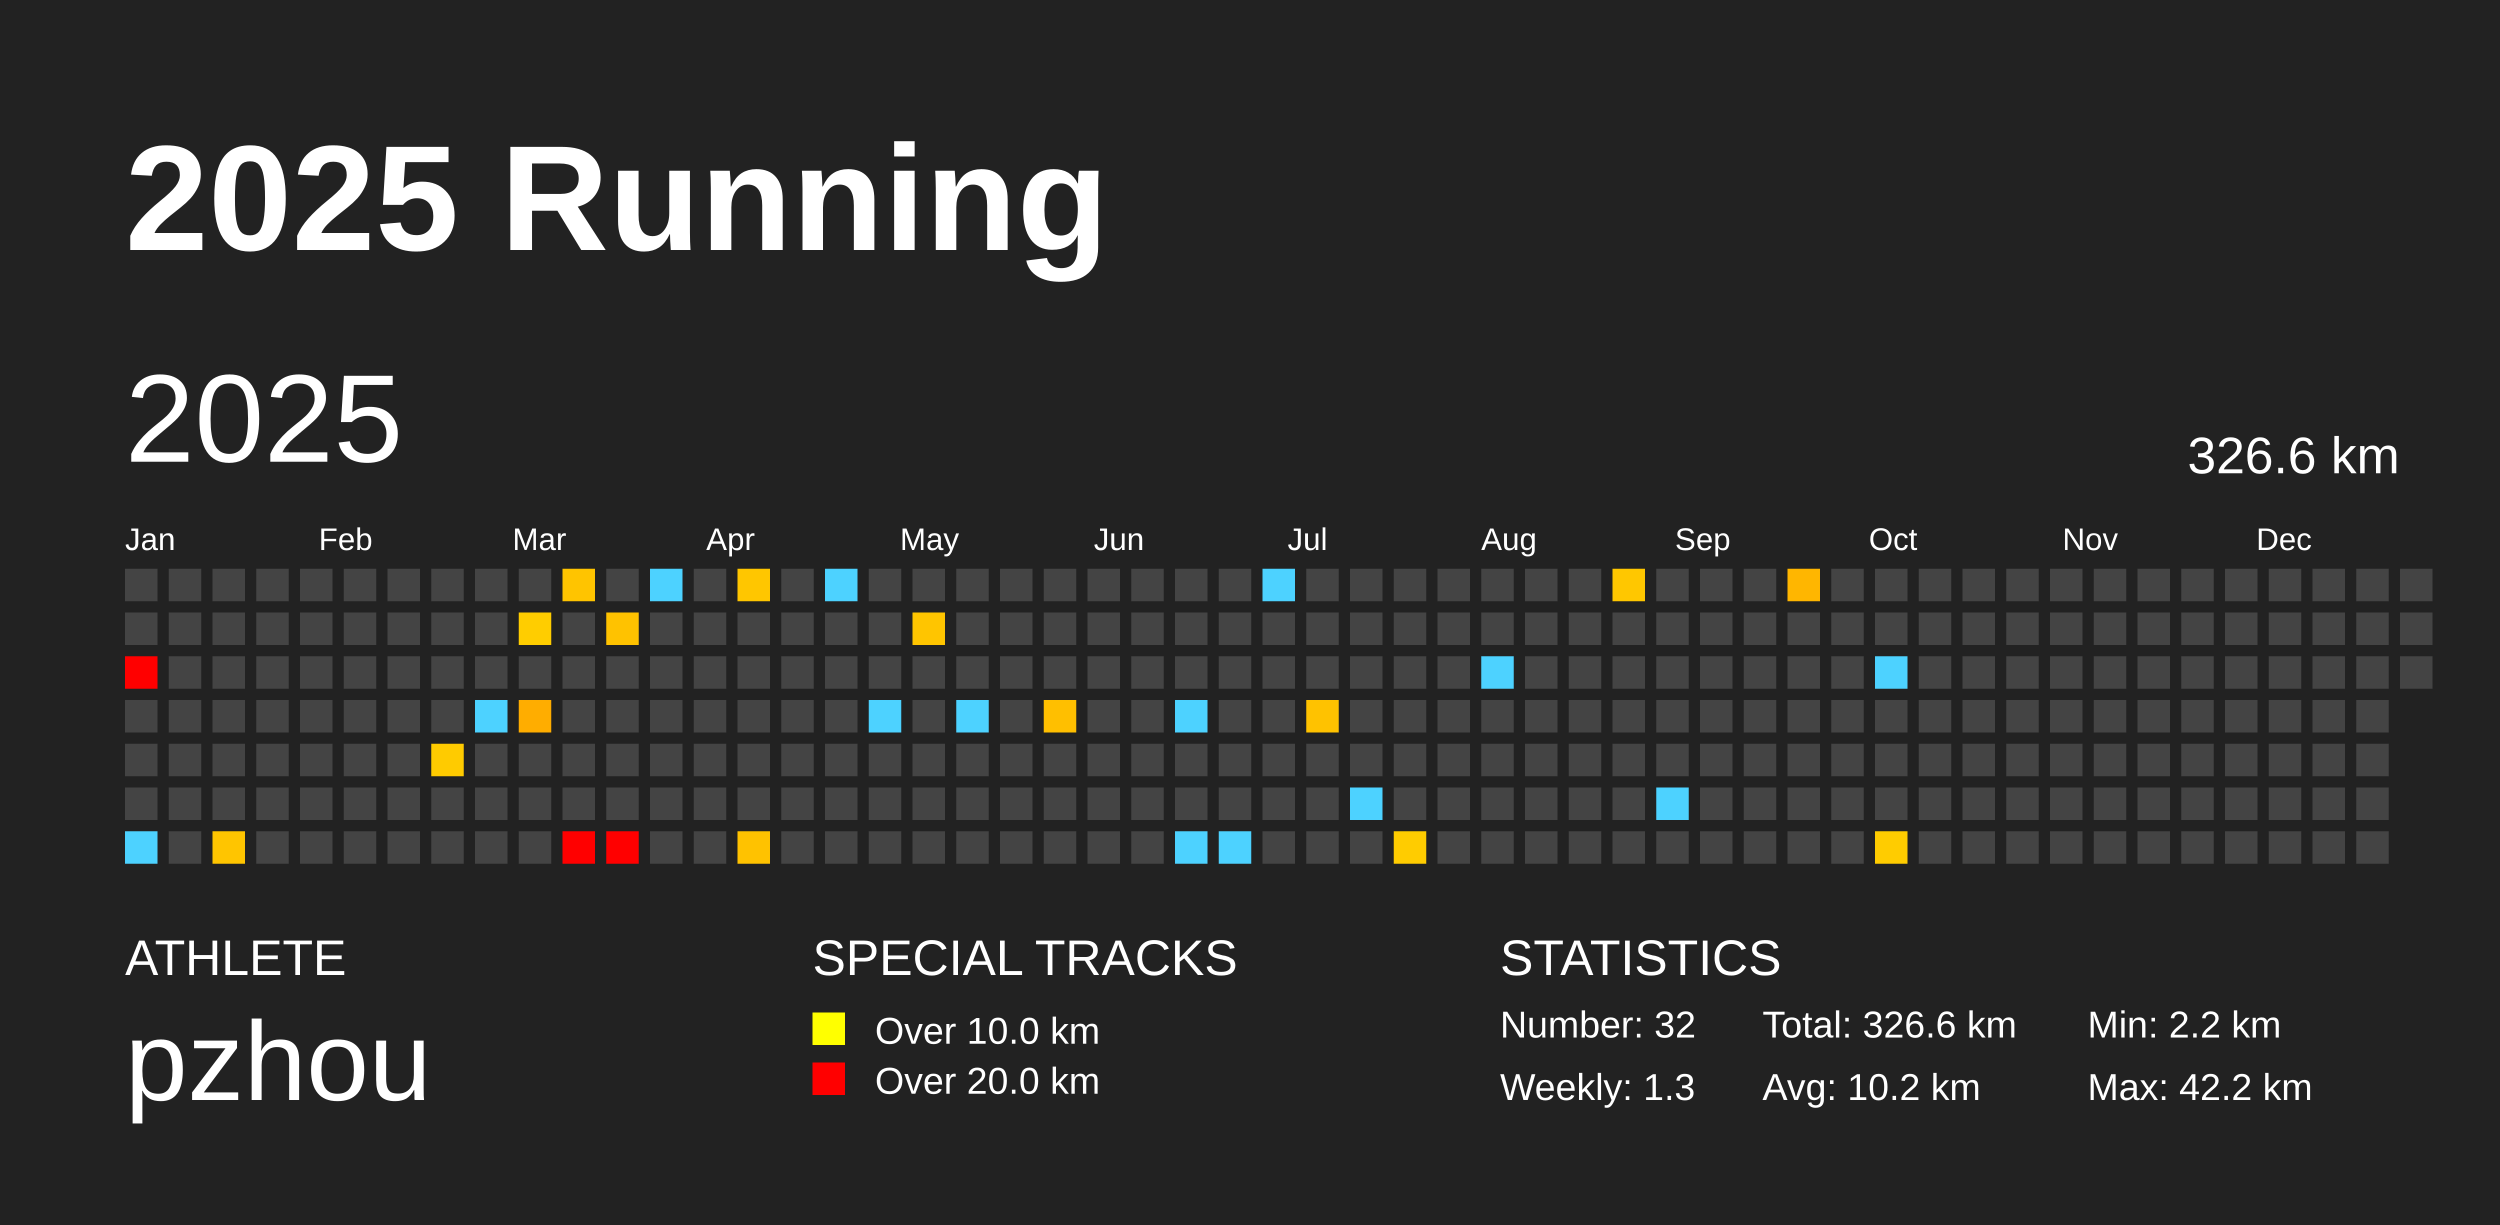
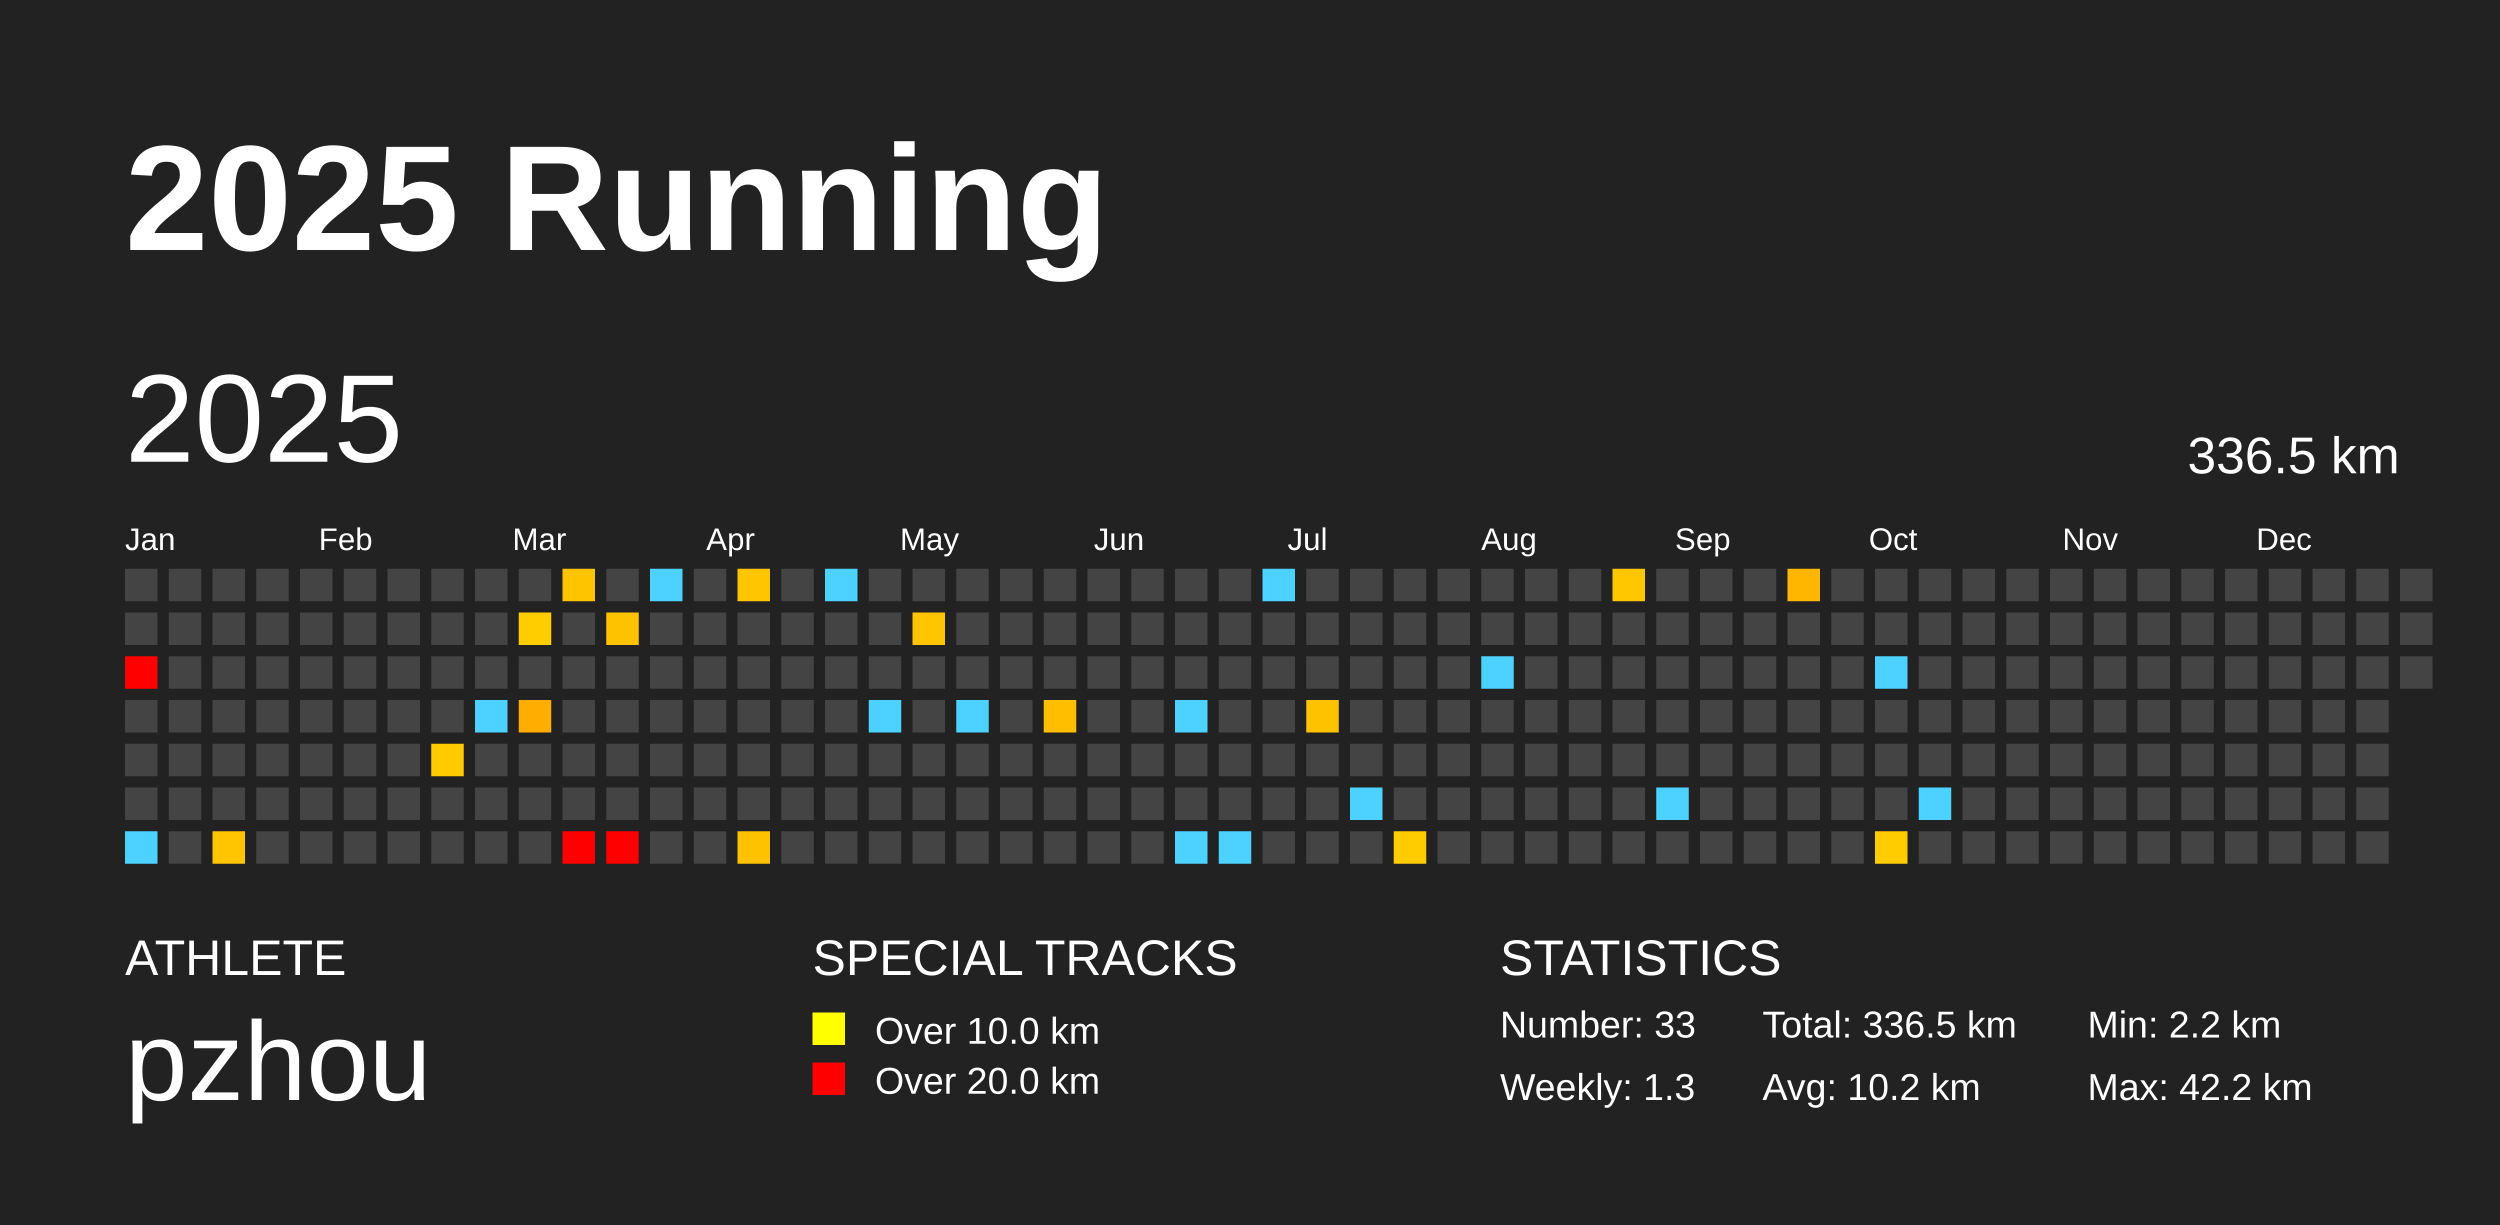
<svg xmlns="http://www.w3.org/2000/svg" baseProfile="full" height="98mm" version="1.1" viewBox="0,0,200,98" width="200mm">
  <defs />
  <rect fill="#222222" height="98" width="200" x="0" y="0" />
  <text fill="#FFFFFF" style="font-size:12px; font-family:Arial; font-weight:bold;" x="10" y="20">2025 Running</text>
  <text fill="#FFFFFF" style="font-size:4px; font-family:Arial" x="10" y="78">ATHLETE</text>
  <text fill="#FFFFFF" style="font-size:9px; font-family:Arial" x="10" y="88">pzhou</text>
  <text fill="#FFFFFF" style="font-size:4px; font-family:Arial" x="65" y="78">SPECIAL TRACKS</text>
  <rect fill="yellow" height="2.6" width="2.6" x="65" y="81" />
  <text fill="#FFFFFF" style="font-size:3px; font-family:Arial" x="70" y="83.5">Over 10.0 km</text>
  <rect fill="red" height="2.6" width="2.6" x="65" y="85" />
  <text fill="#FFFFFF" style="font-size:3px; font-family:Arial" x="70" y="87.5">Over 20.0 km</text>
  <text fill="#FFFFFF" style="font-size:4px; font-family:Arial" x="120" y="78">STATISTICS</text>
-   <text fill="#FFFFFF" style="font-size:3px; font-family:Arial" x="120" y="83">Number: 32</text>
+   <text fill="#FFFFFF" style="font-size:3px; font-family:Arial" x="120" y="83">Number: 33</text>
  <text fill="#FFFFFF" style="font-size:3px; font-family:Arial" x="120" y="88">Weekly: 1.3</text>
-   <text fill="#FFFFFF" style="font-size:3px; font-family:Arial" x="141" y="83">Total: 326.6 km</text>
+   <text fill="#FFFFFF" style="font-size:3px; font-family:Arial" x="141" y="83">Total: 336.5 km</text>
  <text fill="#FFFFFF" style="font-size:3px; font-family:Arial" x="141" y="88">Avg: 10.2 km</text>
  <text fill="#FFFFFF" style="font-size:3px; font-family:Arial" x="167" y="83">Min: 2.2 km</text>
  <text fill="#FFFFFF" style="font-size:3px; font-family:Arial" x="167" y="88">Max: 42.2 km</text>
  <text dominant-baseline="hanging" fill="#FFFFFF" style="font-size:10.0px; font-family:Arial;" x="10" y="30">2025</text>
-   <text dominant-baseline="hanging" fill="#FFFFFF" style="font-size:4.125px; font-family:Arial;" x="175" y="35">326.6 km</text>
+   <text dominant-baseline="hanging" fill="#FFFFFF" style="font-size:4.125px; font-family:Arial;" x="175" y="35">336.5 km</text>
  <text fill="#FFFFFF" style="font-size:2.5px; font-family:Arial" x="10.0" y="44">Jan</text>
  <text fill="#FFFFFF" style="font-size:2.5px; font-family:Arial" x="25.5" y="44">Feb</text>
  <text fill="#FFFFFF" style="font-size:2.5px; font-family:Arial" x="41.0" y="44">Mar</text>
  <text fill="#FFFFFF" style="font-size:2.5px; font-family:Arial" x="56.5" y="44">Apr</text>
  <text fill="#FFFFFF" style="font-size:2.5px; font-family:Arial" x="72.0" y="44">May</text>
  <text fill="#FFFFFF" style="font-size:2.5px; font-family:Arial" x="87.5" y="44">Jun</text>
  <text fill="#FFFFFF" style="font-size:2.5px; font-family:Arial" x="103.0" y="44">Jul</text>
  <text fill="#FFFFFF" style="font-size:2.5px; font-family:Arial" x="118.5" y="44">Aug</text>
  <text fill="#FFFFFF" style="font-size:2.5px; font-family:Arial" x="134.0" y="44">Sep</text>
  <text fill="#FFFFFF" style="font-size:2.5px; font-family:Arial" x="149.5" y="44">Oct</text>
  <text fill="#FFFFFF" style="font-size:2.5px; font-family:Arial" x="165.0" y="44">Nov</text>
  <text fill="#FFFFFF" style="font-size:2.5px; font-family:Arial" x="180.5" y="44">Dec</text>
  <rect fill="#444444" height="2.6" width="2.6" x="10.0" y="45.5" />
  <rect fill="#444444" height="2.6" width="2.6" x="10.0" y="49.0" />
  <rect fill="red" height="2.6" width="2.6" x="10.0" y="52.5" />
  <rect fill="#444444" height="2.6" width="2.6" x="10.0" y="56.0" />
  <rect fill="#444444" height="2.6" width="2.6" x="10.0" y="59.5" />
  <rect fill="#444444" height="2.6" width="2.6" x="10.0" y="63.0" />
  <rect fill="#4dd2ff" height="2.6" width="2.6" x="10.0" y="66.5" />
  <rect fill="#444444" height="2.6" width="2.6" x="13.5" y="45.5" />
  <rect fill="#444444" height="2.6" width="2.6" x="13.5" y="49.0" />
  <rect fill="#444444" height="2.6" width="2.6" x="13.5" y="52.5" />
  <rect fill="#444444" height="2.6" width="2.6" x="13.5" y="56.0" />
  <rect fill="#444444" height="2.6" width="2.6" x="13.5" y="59.5" />
  <rect fill="#444444" height="2.6" width="2.6" x="13.5" y="63.0" />
  <rect fill="#444444" height="2.6" width="2.6" x="13.5" y="66.5" />
  <rect fill="#444444" height="2.6" width="2.6" x="17.0" y="45.5" />
  <rect fill="#444444" height="2.6" width="2.6" x="17.0" y="49.0" />
  <rect fill="#444444" height="2.6" width="2.6" x="17.0" y="52.5" />
  <rect fill="#444444" height="2.6" width="2.6" x="17.0" y="56.0" />
  <rect fill="#444444" height="2.6" width="2.6" x="17.0" y="59.5" />
  <rect fill="#444444" height="2.6" width="2.6" x="17.0" y="63.0" />
  <rect fill="#ffc500" height="2.6" width="2.6" x="17.0" y="66.5" />
  <rect fill="#444444" height="2.6" width="2.6" x="20.5" y="45.5" />
  <rect fill="#444444" height="2.6" width="2.6" x="20.5" y="49.0" />
  <rect fill="#444444" height="2.6" width="2.6" x="20.5" y="52.5" />
  <rect fill="#444444" height="2.6" width="2.6" x="20.5" y="56.0" />
  <rect fill="#444444" height="2.6" width="2.6" x="20.5" y="59.5" />
  <rect fill="#444444" height="2.6" width="2.6" x="20.5" y="63.0" />
  <rect fill="#444444" height="2.6" width="2.6" x="20.5" y="66.5" />
  <rect fill="#444444" height="2.6" width="2.6" x="24.0" y="45.5" />
  <rect fill="#444444" height="2.6" width="2.6" x="24.0" y="49.0" />
  <rect fill="#444444" height="2.6" width="2.6" x="24.0" y="52.5" />
  <rect fill="#444444" height="2.6" width="2.6" x="24.0" y="56.0" />
  <rect fill="#444444" height="2.6" width="2.6" x="24.0" y="59.5" />
  <rect fill="#444444" height="2.6" width="2.6" x="24.0" y="63.0" />
  <rect fill="#444444" height="2.6" width="2.6" x="24.0" y="66.5" />
  <rect fill="#444444" height="2.6" width="2.6" x="27.5" y="45.5" />
  <rect fill="#444444" height="2.6" width="2.6" x="27.5" y="49.0" />
  <rect fill="#444444" height="2.6" width="2.6" x="27.5" y="52.5" />
  <rect fill="#444444" height="2.6" width="2.6" x="27.5" y="56.0" />
  <rect fill="#444444" height="2.6" width="2.6" x="27.5" y="59.5" />
  <rect fill="#444444" height="2.6" width="2.6" x="27.5" y="63.0" />
  <rect fill="#444444" height="2.6" width="2.6" x="27.5" y="66.5" />
  <rect fill="#444444" height="2.6" width="2.6" x="31.0" y="45.5" />
  <rect fill="#444444" height="2.6" width="2.6" x="31.0" y="49.0" />
  <rect fill="#444444" height="2.6" width="2.6" x="31.0" y="52.5" />
  <rect fill="#444444" height="2.6" width="2.6" x="31.0" y="56.0" />
  <rect fill="#444444" height="2.6" width="2.6" x="31.0" y="59.5" />
  <rect fill="#444444" height="2.6" width="2.6" x="31.0" y="63.0" />
  <rect fill="#444444" height="2.6" width="2.6" x="31.0" y="66.5" />
  <rect fill="#444444" height="2.6" width="2.6" x="34.5" y="45.5" />
  <rect fill="#444444" height="2.6" width="2.6" x="34.5" y="49.0" />
  <rect fill="#444444" height="2.6" width="2.6" x="34.5" y="52.5" />
  <rect fill="#444444" height="2.6" width="2.6" x="34.5" y="56.0" />
  <rect fill="#ffcb00" height="2.6" width="2.6" x="34.5" y="59.5" />
  <rect fill="#444444" height="2.6" width="2.6" x="34.5" y="63.0" />
  <rect fill="#444444" height="2.6" width="2.6" x="34.5" y="66.5" />
  <rect fill="#444444" height="2.6" width="2.6" x="38.0" y="45.5" />
  <rect fill="#444444" height="2.6" width="2.6" x="38.0" y="49.0" />
  <rect fill="#444444" height="2.6" width="2.6" x="38.0" y="52.5" />
  <rect fill="#4dd2ff" height="2.6" width="2.6" x="38.0" y="56.0" />
  <rect fill="#444444" height="2.6" width="2.6" x="38.0" y="59.5" />
  <rect fill="#444444" height="2.6" width="2.6" x="38.0" y="63.0" />
  <rect fill="#444444" height="2.6" width="2.6" x="38.0" y="66.5" />
  <rect fill="#444444" height="2.6" width="2.6" x="41.5" y="45.5" />
  <rect fill="#ffcd00" height="2.6" width="2.6" x="41.5" y="49.0" />
  <rect fill="#444444" height="2.6" width="2.6" x="41.5" y="52.5" />
  <rect fill="#ffad00" height="2.6" width="2.6" x="41.5" y="56.0" />
  <rect fill="#444444" height="2.6" width="2.6" x="41.5" y="59.5" />
  <rect fill="#444444" height="2.6" width="2.6" x="41.5" y="63.0" />
  <rect fill="#444444" height="2.6" width="2.6" x="41.5" y="66.5" />
  <rect fill="#ffc400" height="2.6" width="2.6" x="45.0" y="45.5" />
  <rect fill="#444444" height="2.6" width="2.6" x="45.0" y="49.0" />
  <rect fill="#444444" height="2.6" width="2.6" x="45.0" y="52.5" />
  <rect fill="#444444" height="2.6" width="2.6" x="45.0" y="56.0" />
  <rect fill="#444444" height="2.6" width="2.6" x="45.0" y="59.5" />
  <rect fill="#444444" height="2.6" width="2.6" x="45.0" y="63.0" />
  <rect fill="red" height="2.6" width="2.6" x="45.0" y="66.5" />
  <rect fill="#444444" height="2.6" width="2.6" x="48.5" y="45.5" />
  <rect fill="#ffc200" height="2.6" width="2.6" x="48.5" y="49.0" />
  <rect fill="#444444" height="2.6" width="2.6" x="48.5" y="52.5" />
  <rect fill="#444444" height="2.6" width="2.6" x="48.5" y="56.0" />
  <rect fill="#444444" height="2.6" width="2.6" x="48.5" y="59.5" />
  <rect fill="#444444" height="2.6" width="2.6" x="48.5" y="63.0" />
  <rect fill="red" height="2.6" width="2.6" x="48.5" y="66.5" />
  <rect fill="#4dd2ff" height="2.6" width="2.6" x="52.0" y="45.5" />
  <rect fill="#444444" height="2.6" width="2.6" x="52.0" y="49.0" />
  <rect fill="#444444" height="2.6" width="2.6" x="52.0" y="52.5" />
  <rect fill="#444444" height="2.6" width="2.6" x="52.0" y="56.0" />
  <rect fill="#444444" height="2.6" width="2.6" x="52.0" y="59.5" />
  <rect fill="#444444" height="2.6" width="2.6" x="52.0" y="63.0" />
  <rect fill="#444444" height="2.6" width="2.6" x="52.0" y="66.5" />
  <rect fill="#444444" height="2.6" width="2.6" x="55.5" y="45.5" />
  <rect fill="#444444" height="2.6" width="2.6" x="55.5" y="49.0" />
  <rect fill="#444444" height="2.6" width="2.6" x="55.5" y="52.5" />
  <rect fill="#444444" height="2.6" width="2.6" x="55.5" y="56.0" />
  <rect fill="#444444" height="2.6" width="2.6" x="55.5" y="59.5" />
  <rect fill="#444444" height="2.6" width="2.6" x="55.5" y="63.0" />
  <rect fill="#444444" height="2.6" width="2.6" x="55.5" y="66.5" />
  <rect fill="#ffc600" height="2.6" width="2.6" x="59.0" y="45.5" />
  <rect fill="#444444" height="2.6" width="2.6" x="59.0" y="49.0" />
  <rect fill="#444444" height="2.6" width="2.6" x="59.0" y="52.5" />
  <rect fill="#444444" height="2.6" width="2.6" x="59.0" y="56.0" />
  <rect fill="#444444" height="2.6" width="2.6" x="59.0" y="59.5" />
  <rect fill="#444444" height="2.6" width="2.6" x="59.0" y="63.0" />
  <rect fill="#ffc200" height="2.6" width="2.6" x="59.0" y="66.5" />
  <rect fill="#444444" height="2.6" width="2.6" x="62.5" y="45.5" />
  <rect fill="#444444" height="2.6" width="2.6" x="62.5" y="49.0" />
  <rect fill="#444444" height="2.6" width="2.6" x="62.5" y="52.5" />
  <rect fill="#444444" height="2.6" width="2.6" x="62.5" y="56.0" />
  <rect fill="#444444" height="2.6" width="2.6" x="62.5" y="59.5" />
  <rect fill="#444444" height="2.6" width="2.6" x="62.5" y="63.0" />
  <rect fill="#444444" height="2.6" width="2.6" x="62.5" y="66.5" />
  <rect fill="#4dd2ff" height="2.6" width="2.6" x="66.0" y="45.5" />
  <rect fill="#444444" height="2.6" width="2.6" x="66.0" y="49.0" />
  <rect fill="#444444" height="2.6" width="2.6" x="66.0" y="52.5" />
  <rect fill="#444444" height="2.6" width="2.6" x="66.0" y="56.0" />
  <rect fill="#444444" height="2.6" width="2.6" x="66.0" y="59.5" />
  <rect fill="#444444" height="2.6" width="2.6" x="66.0" y="63.0" />
  <rect fill="#444444" height="2.6" width="2.6" x="66.0" y="66.5" />
  <rect fill="#444444" height="2.6" width="2.6" x="69.5" y="45.5" />
  <rect fill="#444444" height="2.6" width="2.6" x="69.5" y="49.0" />
  <rect fill="#444444" height="2.6" width="2.6" x="69.5" y="52.5" />
  <rect fill="#4dd2ff" height="2.6" width="2.6" x="69.5" y="56.0" />
  <rect fill="#444444" height="2.6" width="2.6" x="69.5" y="59.5" />
  <rect fill="#444444" height="2.6" width="2.6" x="69.5" y="63.0" />
  <rect fill="#444444" height="2.6" width="2.6" x="69.5" y="66.5" />
  <rect fill="#444444" height="2.6" width="2.6" x="73.0" y="45.5" />
  <rect fill="#ffc500" height="2.6" width="2.6" x="73.0" y="49.0" />
  <rect fill="#444444" height="2.6" width="2.6" x="73.0" y="52.5" />
  <rect fill="#444444" height="2.6" width="2.6" x="73.0" y="56.0" />
  <rect fill="#444444" height="2.6" width="2.6" x="73.0" y="59.5" />
  <rect fill="#444444" height="2.6" width="2.6" x="73.0" y="63.0" />
  <rect fill="#444444" height="2.6" width="2.6" x="73.0" y="66.5" />
  <rect fill="#444444" height="2.6" width="2.6" x="76.5" y="45.5" />
  <rect fill="#444444" height="2.6" width="2.6" x="76.5" y="49.0" />
  <rect fill="#444444" height="2.6" width="2.6" x="76.5" y="52.5" />
  <rect fill="#4dd2ff" height="2.6" width="2.6" x="76.5" y="56.0" />
  <rect fill="#444444" height="2.6" width="2.6" x="76.5" y="59.5" />
  <rect fill="#444444" height="2.6" width="2.6" x="76.5" y="63.0" />
  <rect fill="#444444" height="2.6" width="2.6" x="76.5" y="66.5" />
  <rect fill="#444444" height="2.6" width="2.6" x="80.0" y="45.5" />
  <rect fill="#444444" height="2.6" width="2.6" x="80.0" y="49.0" />
  <rect fill="#444444" height="2.6" width="2.6" x="80.0" y="52.5" />
  <rect fill="#444444" height="2.6" width="2.6" x="80.0" y="56.0" />
  <rect fill="#444444" height="2.6" width="2.6" x="80.0" y="59.5" />
  <rect fill="#444444" height="2.6" width="2.6" x="80.0" y="63.0" />
  <rect fill="#444444" height="2.6" width="2.6" x="80.0" y="66.5" />
  <rect fill="#444444" height="2.6" width="2.6" x="83.5" y="45.5" />
  <rect fill="#444444" height="2.6" width="2.6" x="83.5" y="49.0" />
  <rect fill="#444444" height="2.6" width="2.6" x="83.5" y="52.5" />
  <rect fill="#ffbf00" height="2.6" width="2.6" x="83.5" y="56.0" />
  <rect fill="#444444" height="2.6" width="2.6" x="83.5" y="59.5" />
  <rect fill="#444444" height="2.6" width="2.6" x="83.5" y="63.0" />
  <rect fill="#444444" height="2.6" width="2.6" x="83.5" y="66.5" />
  <rect fill="#444444" height="2.6" width="2.6" x="87.0" y="45.5" />
  <rect fill="#444444" height="2.6" width="2.6" x="87.0" y="49.0" />
  <rect fill="#444444" height="2.6" width="2.6" x="87.0" y="52.5" />
  <rect fill="#444444" height="2.6" width="2.6" x="87.0" y="56.0" />
  <rect fill="#444444" height="2.6" width="2.6" x="87.0" y="59.5" />
  <rect fill="#444444" height="2.6" width="2.6" x="87.0" y="63.0" />
  <rect fill="#444444" height="2.6" width="2.6" x="87.0" y="66.5" />
  <rect fill="#444444" height="2.6" width="2.6" x="90.5" y="45.5" />
  <rect fill="#444444" height="2.6" width="2.6" x="90.5" y="49.0" />
  <rect fill="#444444" height="2.6" width="2.6" x="90.5" y="52.5" />
  <rect fill="#444444" height="2.6" width="2.6" x="90.5" y="56.0" />
  <rect fill="#444444" height="2.6" width="2.6" x="90.5" y="59.5" />
  <rect fill="#444444" height="2.6" width="2.6" x="90.5" y="63.0" />
  <rect fill="#444444" height="2.6" width="2.6" x="90.5" y="66.5" />
  <rect fill="#444444" height="2.6" width="2.6" x="94.0" y="45.5" />
  <rect fill="#444444" height="2.6" width="2.6" x="94.0" y="49.0" />
  <rect fill="#444444" height="2.6" width="2.6" x="94.0" y="52.5" />
  <rect fill="#4dd2ff" height="2.6" width="2.6" x="94.0" y="56.0" />
  <rect fill="#444444" height="2.6" width="2.6" x="94.0" y="59.5" />
  <rect fill="#444444" height="2.6" width="2.6" x="94.0" y="63.0" />
  <rect fill="#4dd2ff" height="2.6" width="2.6" x="94.0" y="66.5" />
  <rect fill="#444444" height="2.6" width="2.6" x="97.5" y="45.5" />
  <rect fill="#444444" height="2.6" width="2.6" x="97.5" y="49.0" />
  <rect fill="#444444" height="2.6" width="2.6" x="97.5" y="52.5" />
  <rect fill="#444444" height="2.6" width="2.6" x="97.5" y="56.0" />
  <rect fill="#444444" height="2.6" width="2.6" x="97.5" y="59.5" />
  <rect fill="#444444" height="2.6" width="2.6" x="97.5" y="63.0" />
  <rect fill="#4dd2ff" height="2.6" width="2.6" x="97.5" y="66.5" />
  <rect fill="#4dd2ff" height="2.6" width="2.6" x="101.0" y="45.5" />
  <rect fill="#444444" height="2.6" width="2.6" x="101.0" y="49.0" />
  <rect fill="#444444" height="2.6" width="2.6" x="101.0" y="52.5" />
  <rect fill="#444444" height="2.6" width="2.6" x="101.0" y="56.0" />
  <rect fill="#444444" height="2.6" width="2.6" x="101.0" y="59.5" />
  <rect fill="#444444" height="2.6" width="2.6" x="101.0" y="63.0" />
  <rect fill="#444444" height="2.6" width="2.6" x="101.0" y="66.5" />
  <rect fill="#444444" height="2.6" width="2.6" x="104.5" y="45.5" />
  <rect fill="#444444" height="2.6" width="2.6" x="104.5" y="49.0" />
  <rect fill="#444444" height="2.6" width="2.6" x="104.5" y="52.5" />
  <rect fill="#ffc200" height="2.6" width="2.6" x="104.5" y="56.0" />
  <rect fill="#444444" height="2.6" width="2.6" x="104.5" y="59.5" />
  <rect fill="#444444" height="2.6" width="2.6" x="104.5" y="63.0" />
  <rect fill="#444444" height="2.6" width="2.6" x="104.5" y="66.5" />
  <rect fill="#444444" height="2.6" width="2.6" x="108.0" y="45.5" />
  <rect fill="#444444" height="2.6" width="2.6" x="108.0" y="49.0" />
  <rect fill="#444444" height="2.6" width="2.6" x="108.0" y="52.5" />
  <rect fill="#444444" height="2.6" width="2.6" x="108.0" y="56.0" />
  <rect fill="#444444" height="2.6" width="2.6" x="108.0" y="59.5" />
  <rect fill="#4dd2ff" height="2.6" width="2.6" x="108.0" y="63.0" />
  <rect fill="#444444" height="2.6" width="2.6" x="108.0" y="66.5" />
  <rect fill="#444444" height="2.6" width="2.6" x="111.5" y="45.5" />
  <rect fill="#444444" height="2.6" width="2.6" x="111.5" y="49.0" />
  <rect fill="#444444" height="2.6" width="2.6" x="111.5" y="52.5" />
  <rect fill="#444444" height="2.6" width="2.6" x="111.5" y="56.0" />
  <rect fill="#444444" height="2.6" width="2.6" x="111.5" y="59.5" />
  <rect fill="#444444" height="2.6" width="2.6" x="111.5" y="63.0" />
  <rect fill="#ffcc00" height="2.6" width="2.6" x="111.5" y="66.5" />
  <rect fill="#444444" height="2.6" width="2.6" x="115.0" y="45.5" />
  <rect fill="#444444" height="2.6" width="2.6" x="115.0" y="49.0" />
  <rect fill="#444444" height="2.6" width="2.6" x="115.0" y="52.5" />
  <rect fill="#444444" height="2.6" width="2.6" x="115.0" y="56.0" />
  <rect fill="#444444" height="2.6" width="2.6" x="115.0" y="59.5" />
  <rect fill="#444444" height="2.6" width="2.6" x="115.0" y="63.0" />
  <rect fill="#444444" height="2.6" width="2.6" x="115.0" y="66.5" />
  <rect fill="#444444" height="2.6" width="2.6" x="118.5" y="45.5" />
  <rect fill="#444444" height="2.6" width="2.6" x="118.5" y="49.0" />
  <rect fill="#4dd2ff" height="2.6" width="2.6" x="118.5" y="52.5" />
  <rect fill="#444444" height="2.6" width="2.6" x="118.5" y="56.0" />
  <rect fill="#444444" height="2.6" width="2.6" x="118.5" y="59.5" />
  <rect fill="#444444" height="2.6" width="2.6" x="118.5" y="63.0" />
  <rect fill="#444444" height="2.6" width="2.6" x="118.5" y="66.5" />
  <rect fill="#444444" height="2.6" width="2.6" x="122.0" y="45.5" />
  <rect fill="#444444" height="2.6" width="2.6" x="122.0" y="49.0" />
  <rect fill="#444444" height="2.6" width="2.6" x="122.0" y="52.5" />
  <rect fill="#444444" height="2.6" width="2.6" x="122.0" y="56.0" />
  <rect fill="#444444" height="2.6" width="2.6" x="122.0" y="59.5" />
  <rect fill="#444444" height="2.6" width="2.6" x="122.0" y="63.0" />
  <rect fill="#444444" height="2.6" width="2.6" x="122.0" y="66.5" />
  <rect fill="#444444" height="2.6" width="2.6" x="125.5" y="45.5" />
  <rect fill="#444444" height="2.6" width="2.6" x="125.5" y="49.0" />
  <rect fill="#444444" height="2.6" width="2.6" x="125.5" y="52.5" />
  <rect fill="#444444" height="2.6" width="2.6" x="125.5" y="56.0" />
  <rect fill="#444444" height="2.6" width="2.6" x="125.5" y="59.5" />
  <rect fill="#444444" height="2.6" width="2.6" x="125.5" y="63.0" />
  <rect fill="#444444" height="2.6" width="2.6" x="125.5" y="66.5" />
  <rect fill="#ffc700" height="2.6" width="2.6" x="129.0" y="45.5" />
  <rect fill="#444444" height="2.6" width="2.6" x="129.0" y="49.0" />
  <rect fill="#444444" height="2.6" width="2.6" x="129.0" y="52.5" />
  <rect fill="#444444" height="2.6" width="2.6" x="129.0" y="56.0" />
  <rect fill="#444444" height="2.6" width="2.6" x="129.0" y="59.5" />
  <rect fill="#444444" height="2.6" width="2.6" x="129.0" y="63.0" />
  <rect fill="#444444" height="2.6" width="2.6" x="129.0" y="66.5" />
  <rect fill="#444444" height="2.6" width="2.6" x="132.5" y="45.5" />
  <rect fill="#444444" height="2.6" width="2.6" x="132.5" y="49.0" />
  <rect fill="#444444" height="2.6" width="2.6" x="132.5" y="52.5" />
  <rect fill="#444444" height="2.6" width="2.6" x="132.5" y="56.0" />
  <rect fill="#444444" height="2.6" width="2.6" x="132.5" y="59.5" />
  <rect fill="#4dd2ff" height="2.6" width="2.6" x="132.5" y="63.0" />
  <rect fill="#444444" height="2.6" width="2.6" x="132.5" y="66.5" />
  <rect fill="#444444" height="2.6" width="2.6" x="136.0" y="45.5" />
  <rect fill="#444444" height="2.6" width="2.6" x="136.0" y="49.0" />
  <rect fill="#444444" height="2.6" width="2.6" x="136.0" y="52.5" />
  <rect fill="#444444" height="2.6" width="2.6" x="136.0" y="56.0" />
  <rect fill="#444444" height="2.6" width="2.6" x="136.0" y="59.5" />
  <rect fill="#444444" height="2.6" width="2.6" x="136.0" y="63.0" />
  <rect fill="#444444" height="2.6" width="2.6" x="136.0" y="66.5" />
  <rect fill="#444444" height="2.6" width="2.6" x="139.5" y="45.5" />
  <rect fill="#444444" height="2.6" width="2.6" x="139.5" y="49.0" />
  <rect fill="#444444" height="2.6" width="2.6" x="139.5" y="52.5" />
  <rect fill="#444444" height="2.6" width="2.6" x="139.5" y="56.0" />
  <rect fill="#444444" height="2.6" width="2.6" x="139.5" y="59.5" />
  <rect fill="#444444" height="2.6" width="2.6" x="139.5" y="63.0" />
  <rect fill="#444444" height="2.6" width="2.6" x="139.5" y="66.5" />
  <rect fill="#ffb600" height="2.6" width="2.6" x="143.0" y="45.5" />
  <rect fill="#444444" height="2.6" width="2.6" x="143.0" y="49.0" />
  <rect fill="#444444" height="2.6" width="2.6" x="143.0" y="52.5" />
  <rect fill="#444444" height="2.6" width="2.6" x="143.0" y="56.0" />
  <rect fill="#444444" height="2.6" width="2.6" x="143.0" y="59.5" />
  <rect fill="#444444" height="2.6" width="2.6" x="143.0" y="63.0" />
  <rect fill="#444444" height="2.6" width="2.6" x="143.0" y="66.5" />
  <rect fill="#444444" height="2.6" width="2.6" x="146.5" y="45.5" />
  <rect fill="#444444" height="2.6" width="2.6" x="146.5" y="49.0" />
  <rect fill="#444444" height="2.6" width="2.6" x="146.5" y="52.5" />
  <rect fill="#444444" height="2.6" width="2.6" x="146.5" y="56.0" />
  <rect fill="#444444" height="2.6" width="2.6" x="146.5" y="59.5" />
  <rect fill="#444444" height="2.6" width="2.6" x="146.5" y="63.0" />
  <rect fill="#444444" height="2.6" width="2.6" x="146.5" y="66.5" />
  <rect fill="#444444" height="2.6" width="2.6" x="150.0" y="45.5" />
  <rect fill="#444444" height="2.6" width="2.6" x="150.0" y="49.0" />
  <rect fill="#4dd2ff" height="2.6" width="2.6" x="150.0" y="52.5" />
  <rect fill="#444444" height="2.6" width="2.6" x="150.0" y="56.0" />
  <rect fill="#444444" height="2.6" width="2.6" x="150.0" y="59.5" />
  <rect fill="#444444" height="2.6" width="2.6" x="150.0" y="63.0" />
  <rect fill="#ffcc00" height="2.6" width="2.6" x="150.0" y="66.5" />
  <rect fill="#444444" height="2.6" width="2.6" x="153.5" y="45.5" />
  <rect fill="#444444" height="2.6" width="2.6" x="153.5" y="49.0" />
  <rect fill="#444444" height="2.6" width="2.6" x="153.5" y="52.5" />
  <rect fill="#444444" height="2.6" width="2.6" x="153.5" y="56.0" />
  <rect fill="#444444" height="2.6" width="2.6" x="153.5" y="59.5" />
-   <rect fill="#444444" height="2.6" width="2.6" x="153.5" y="63.0" />
+   <rect fill="#4dd2ff" height="2.6" width="2.6" x="153.5" y="63.0" />
  <rect fill="#444444" height="2.6" width="2.6" x="153.5" y="66.5" />
  <rect fill="#444444" height="2.6" width="2.6" x="157.0" y="45.5" />
  <rect fill="#444444" height="2.6" width="2.6" x="157.0" y="49.0" />
  <rect fill="#444444" height="2.6" width="2.6" x="157.0" y="52.5" />
  <rect fill="#444444" height="2.6" width="2.6" x="157.0" y="56.0" />
  <rect fill="#444444" height="2.6" width="2.6" x="157.0" y="59.5" />
  <rect fill="#444444" height="2.6" width="2.6" x="157.0" y="63.0" />
  <rect fill="#444444" height="2.6" width="2.6" x="157.0" y="66.5" />
  <rect fill="#444444" height="2.6" width="2.6" x="160.5" y="45.5" />
  <rect fill="#444444" height="2.6" width="2.6" x="160.5" y="49.0" />
  <rect fill="#444444" height="2.6" width="2.6" x="160.5" y="52.5" />
  <rect fill="#444444" height="2.6" width="2.6" x="160.5" y="56.0" />
  <rect fill="#444444" height="2.6" width="2.6" x="160.5" y="59.5" />
  <rect fill="#444444" height="2.6" width="2.6" x="160.5" y="63.0" />
  <rect fill="#444444" height="2.6" width="2.6" x="160.5" y="66.5" />
  <rect fill="#444444" height="2.6" width="2.6" x="164.0" y="45.5" />
  <rect fill="#444444" height="2.6" width="2.6" x="164.0" y="49.0" />
  <rect fill="#444444" height="2.6" width="2.6" x="164.0" y="52.5" />
  <rect fill="#444444" height="2.6" width="2.6" x="164.0" y="56.0" />
  <rect fill="#444444" height="2.6" width="2.6" x="164.0" y="59.5" />
  <rect fill="#444444" height="2.6" width="2.6" x="164.0" y="63.0" />
  <rect fill="#444444" height="2.6" width="2.6" x="164.0" y="66.5" />
  <rect fill="#444444" height="2.6" width="2.6" x="167.5" y="45.5" />
  <rect fill="#444444" height="2.6" width="2.6" x="167.5" y="49.0" />
  <rect fill="#444444" height="2.6" width="2.6" x="167.5" y="52.5" />
  <rect fill="#444444" height="2.6" width="2.6" x="167.5" y="56.0" />
  <rect fill="#444444" height="2.6" width="2.6" x="167.5" y="59.5" />
  <rect fill="#444444" height="2.6" width="2.6" x="167.5" y="63.0" />
  <rect fill="#444444" height="2.6" width="2.6" x="167.5" y="66.5" />
  <rect fill="#444444" height="2.6" width="2.6" x="171.0" y="45.5" />
  <rect fill="#444444" height="2.6" width="2.6" x="171.0" y="49.0" />
  <rect fill="#444444" height="2.6" width="2.6" x="171.0" y="52.5" />
  <rect fill="#444444" height="2.6" width="2.6" x="171.0" y="56.0" />
  <rect fill="#444444" height="2.6" width="2.6" x="171.0" y="59.5" />
  <rect fill="#444444" height="2.6" width="2.6" x="171.0" y="63.0" />
  <rect fill="#444444" height="2.6" width="2.6" x="171.0" y="66.5" />
  <rect fill="#444444" height="2.6" width="2.6" x="174.5" y="45.5" />
  <rect fill="#444444" height="2.6" width="2.6" x="174.5" y="49.0" />
  <rect fill="#444444" height="2.6" width="2.6" x="174.5" y="52.5" />
  <rect fill="#444444" height="2.6" width="2.6" x="174.5" y="56.0" />
  <rect fill="#444444" height="2.6" width="2.6" x="174.5" y="59.5" />
  <rect fill="#444444" height="2.6" width="2.6" x="174.5" y="63.0" />
  <rect fill="#444444" height="2.6" width="2.6" x="174.5" y="66.5" />
  <rect fill="#444444" height="2.6" width="2.6" x="178.0" y="45.5" />
  <rect fill="#444444" height="2.6" width="2.6" x="178.0" y="49.0" />
  <rect fill="#444444" height="2.6" width="2.6" x="178.0" y="52.5" />
  <rect fill="#444444" height="2.6" width="2.6" x="178.0" y="56.0" />
  <rect fill="#444444" height="2.6" width="2.6" x="178.0" y="59.5" />
  <rect fill="#444444" height="2.6" width="2.6" x="178.0" y="63.0" />
  <rect fill="#444444" height="2.6" width="2.6" x="178.0" y="66.5" />
  <rect fill="#444444" height="2.6" width="2.6" x="181.5" y="45.5" />
  <rect fill="#444444" height="2.6" width="2.6" x="181.5" y="49.0" />
  <rect fill="#444444" height="2.6" width="2.6" x="181.5" y="52.5" />
  <rect fill="#444444" height="2.6" width="2.6" x="181.5" y="56.0" />
  <rect fill="#444444" height="2.6" width="2.6" x="181.5" y="59.5" />
  <rect fill="#444444" height="2.6" width="2.6" x="181.5" y="63.0" />
  <rect fill="#444444" height="2.6" width="2.6" x="181.5" y="66.5" />
  <rect fill="#444444" height="2.6" width="2.6" x="185.0" y="45.5" />
  <rect fill="#444444" height="2.6" width="2.6" x="185.0" y="49.0" />
  <rect fill="#444444" height="2.6" width="2.6" x="185.0" y="52.5" />
  <rect fill="#444444" height="2.6" width="2.6" x="185.0" y="56.0" />
  <rect fill="#444444" height="2.6" width="2.6" x="185.0" y="59.5" />
  <rect fill="#444444" height="2.6" width="2.6" x="185.0" y="63.0" />
  <rect fill="#444444" height="2.6" width="2.6" x="185.0" y="66.5" />
  <rect fill="#444444" height="2.6" width="2.6" x="188.5" y="45.5" />
  <rect fill="#444444" height="2.6" width="2.6" x="188.5" y="49.0" />
  <rect fill="#444444" height="2.6" width="2.6" x="188.5" y="52.5" />
  <rect fill="#444444" height="2.6" width="2.6" x="188.5" y="56.0" />
  <rect fill="#444444" height="2.6" width="2.6" x="188.5" y="59.5" />
  <rect fill="#444444" height="2.6" width="2.6" x="188.5" y="63.0" />
  <rect fill="#444444" height="2.6" width="2.6" x="188.5" y="66.5" />
  <rect fill="#444444" height="2.6" width="2.6" x="192.0" y="45.5" />
  <rect fill="#444444" height="2.6" width="2.6" x="192.0" y="49.0" />
  <rect fill="#444444" height="2.6" width="2.6" x="192.0" y="52.5" />
</svg>
